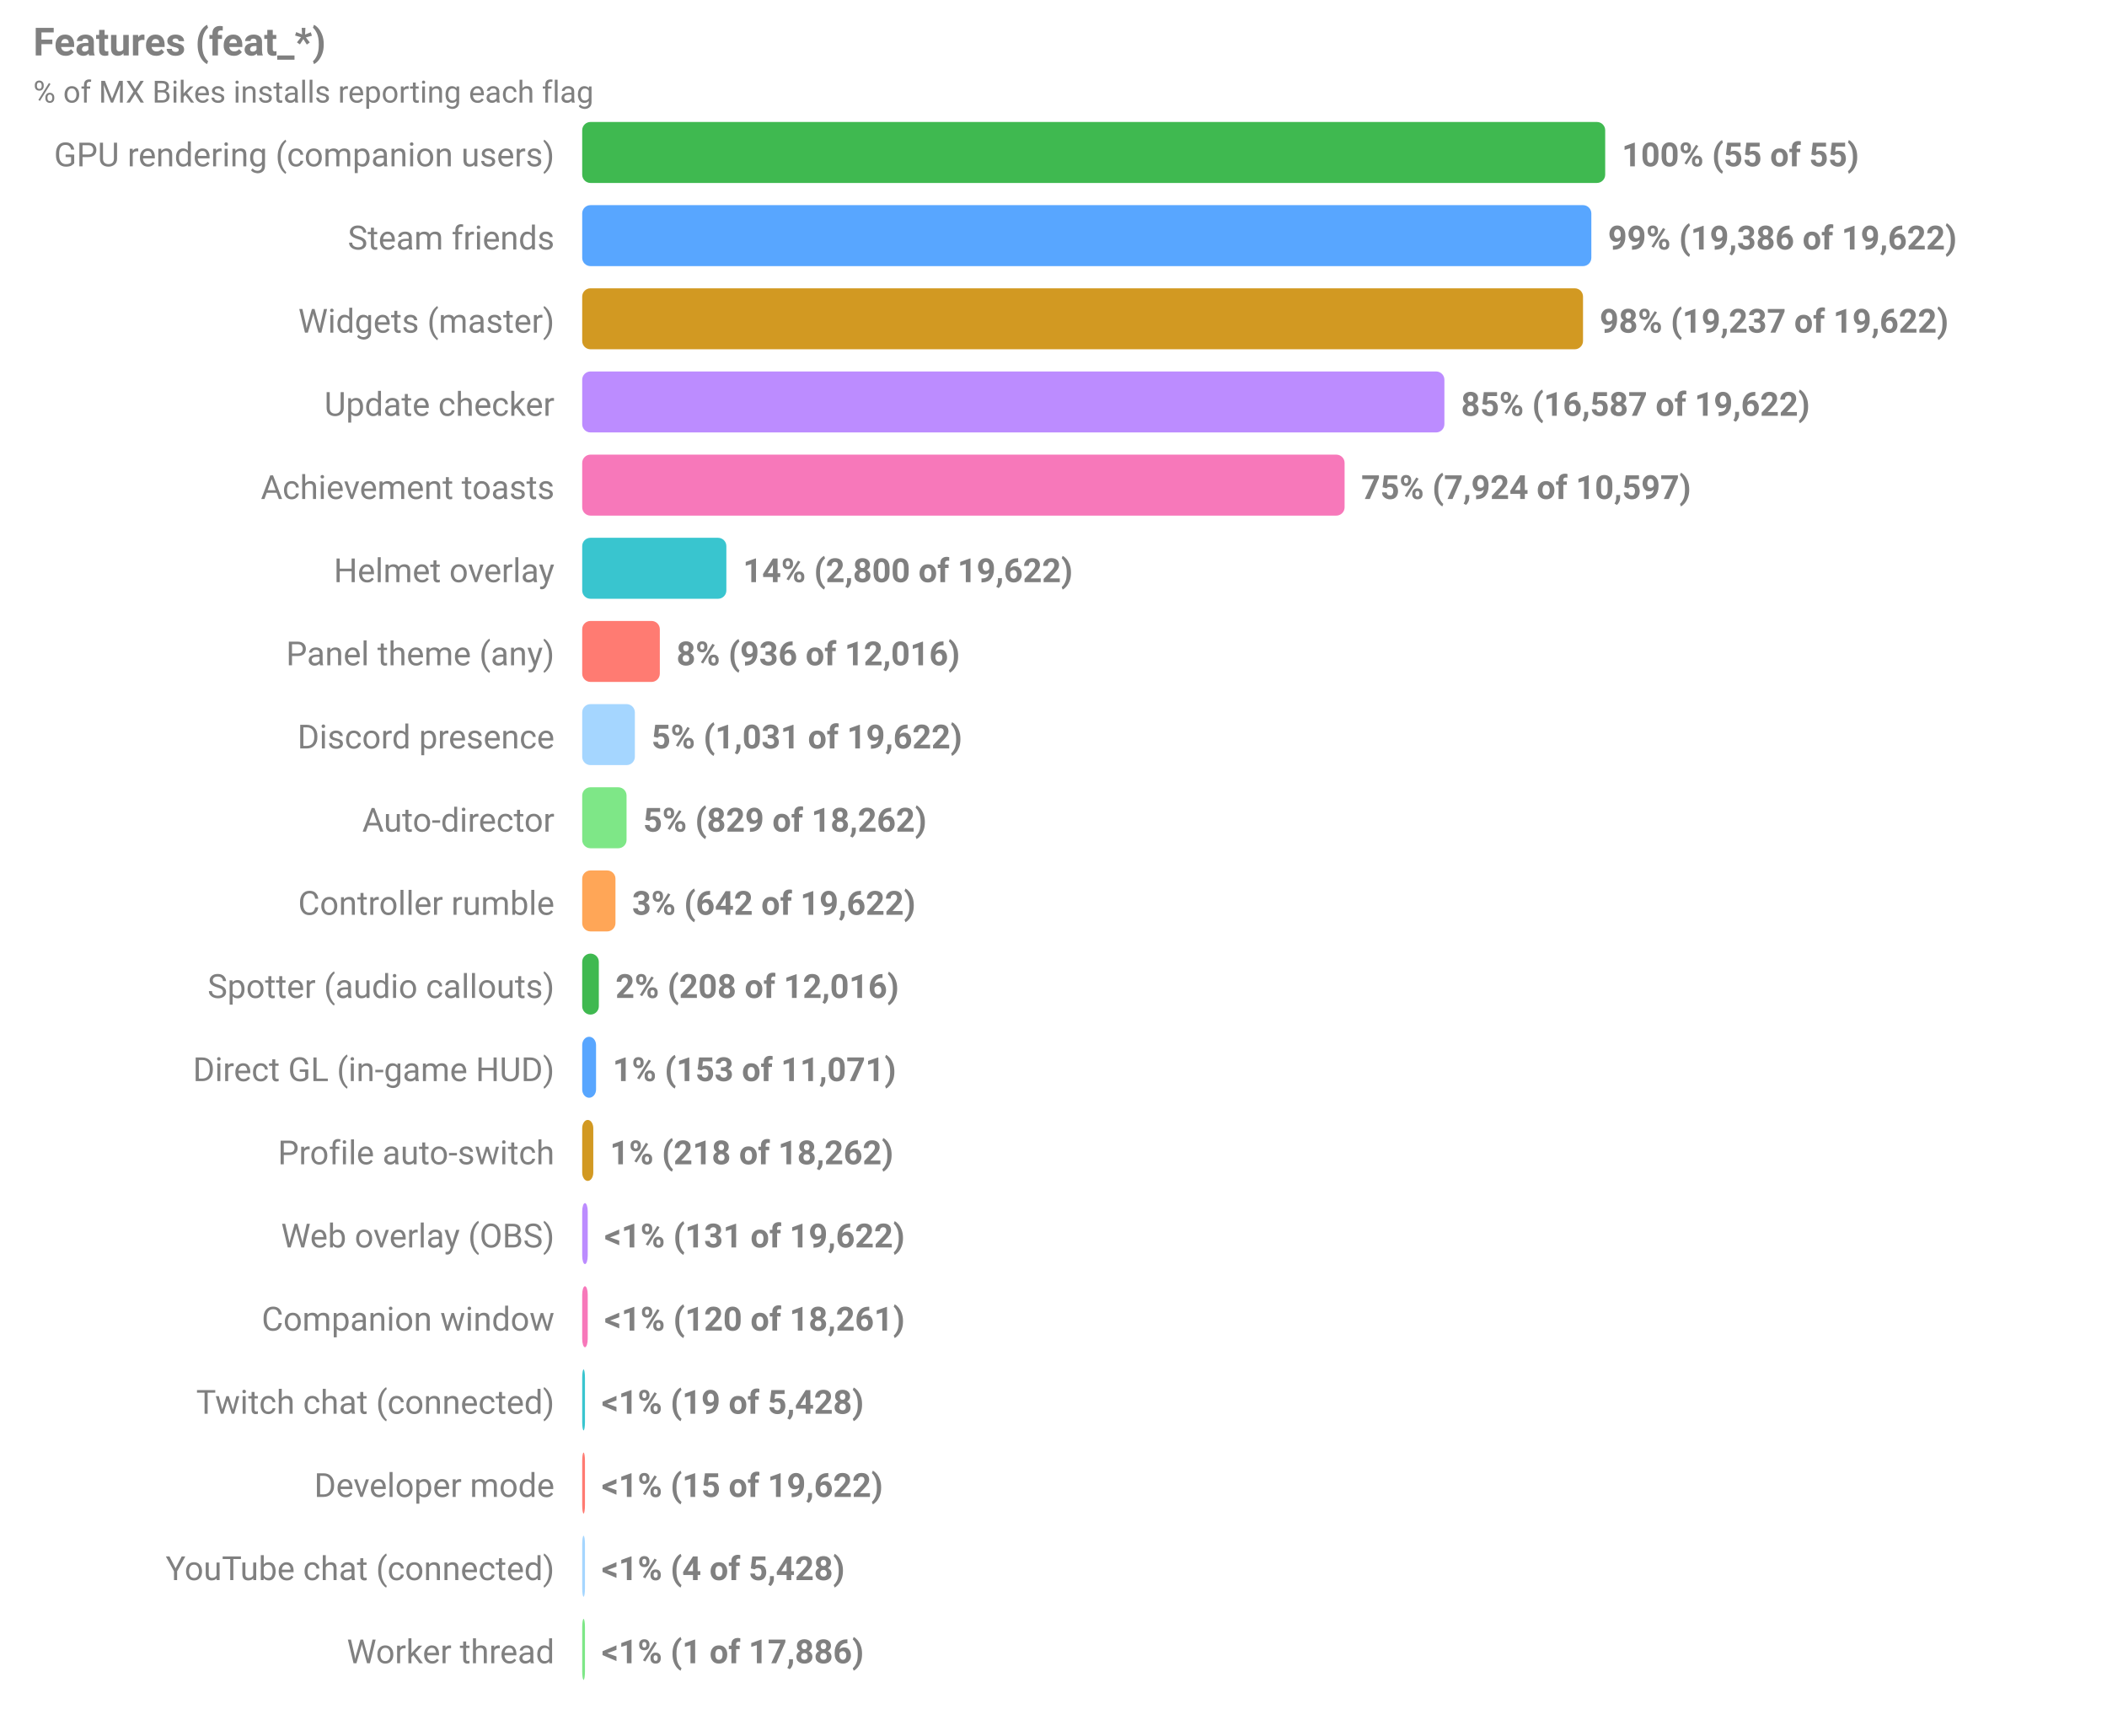
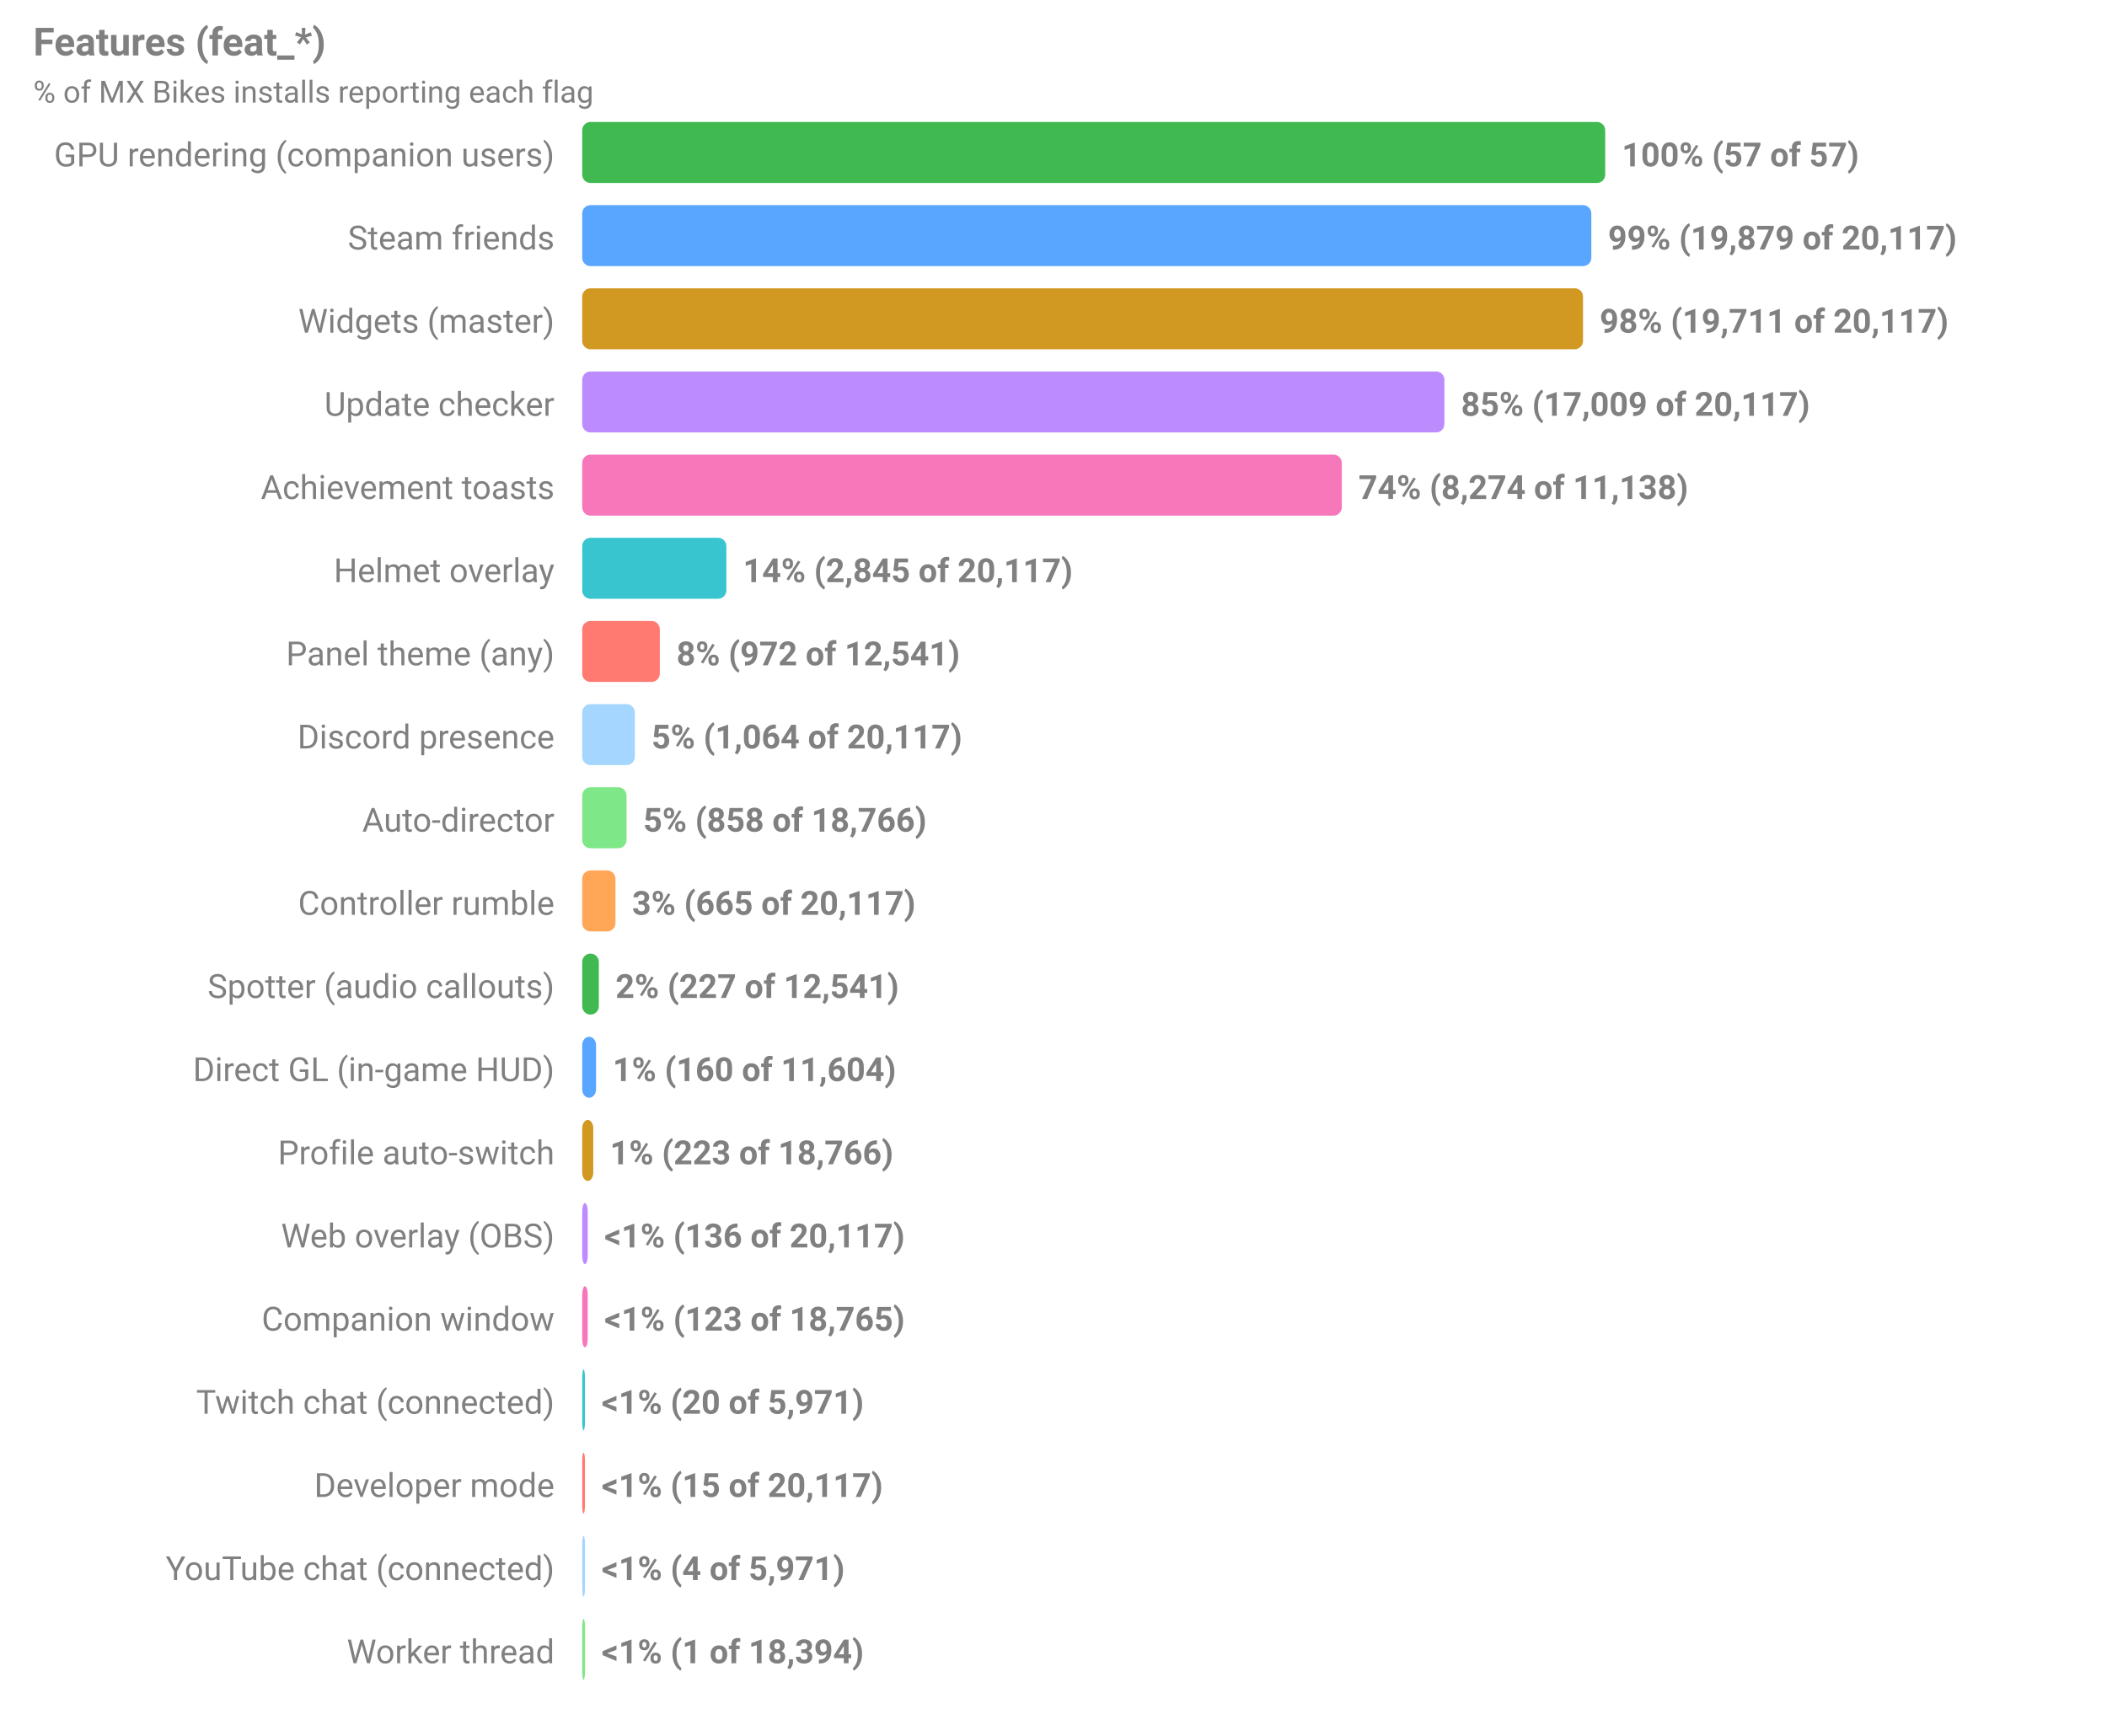
<svg xmlns="http://www.w3.org/2000/svg" width="760" height="626" viewBox="0 0 760 626" role="img" aria-label="Features (feat_*)">
  <style>
  text{font-family:-apple-system,BlinkMacSystemFont,'Segoe UI',Roboto,Helvetica,Arial,sans-serif}
  .grid{stroke:#808080;stroke-opacity:.3;stroke-width:1}
  .axis{stroke:#808080;stroke-width:1}
  .lbl{fill:#808080;font-size:12px}
  .val{fill:#808080;font-size:12px;font-weight:600}
  .title{fill:#808080;font-size:14px;font-weight:700}
  .sub{fill:#808080;font-size:11px}
  .gap{fill:#808080;opacity:.12}
  .gaplbl{fill:#808080;font-size:10px;opacity:.85}
  .ico{fill:#808080}
  .t1{fill:#e3b341}
  .t2{fill:#d29922}
  .t3{fill:#b7860b}
  .t4{fill:#946f0f}
</style>
  <text x="12" y="20" class="title">Features (feat_*)</text>
  <text x="12" y="37" class="sub">% of MX Bikes installs reporting each flag</text>
  <text x="200" y="60" class="lbl" text-anchor="end">GPU rendering (companion users)</text>
-   <rect x="210" y="44" width="369" height="22" rx="3" fill="#3fb950" data-tip="GPU rendering (companion users): 100% (55 of 55)" />
-   <text x="585" y="60" class="val">100% (55 of 55)</text>
+   <rect x="210" y="44" width="369" height="22" rx="3" fill="#3fb950" data-tip="GPU rendering (companion users): 100% (57 of 57)" />
+   <text x="585" y="60" class="val">100% (57 of 57)</text>
  <text x="200" y="90" class="lbl" text-anchor="end">Steam friends</text>
-   <rect x="210" y="74" width="364" height="22" rx="3" fill="#58a6ff" data-tip="Steam friends: 99% (19,386 of 19,622)" />
-   <text x="580" y="90" class="val">99% (19,386 of 19,622)</text>
+   <rect x="210" y="74" width="364" height="22" rx="3" fill="#58a6ff" data-tip="Steam friends: 99% (19,879 of 20,117)" />
+   <text x="580" y="90" class="val">99% (19,879 of 20,117)</text>
  <text x="200" y="120" class="lbl" text-anchor="end">Widgets (master)</text>
-   <rect x="210" y="104" width="361" height="22" rx="3" fill="#d29922" data-tip="Widgets (master): 98% (19,237 of 19,622)" />
-   <text x="577" y="120" class="val">98% (19,237 of 19,622)</text>
+   <rect x="210" y="104" width="361" height="22" rx="3" fill="#d29922" data-tip="Widgets (master): 98% (19,711 of 20,117)" />
+   <text x="577" y="120" class="val">98% (19,711 of 20,117)</text>
  <text x="200" y="150" class="lbl" text-anchor="end">Update checker</text>
-   <rect x="210" y="134" width="311" height="22" rx="3" fill="#bc8cff" data-tip="Update checker: 85% (16,587 of 19,622)" />
-   <text x="527" y="150" class="val">85% (16,587 of 19,622)</text>
+   <rect x="210" y="134" width="311" height="22" rx="3" fill="#bc8cff" data-tip="Update checker: 85% (17,009 of 20,117)" />
+   <text x="527" y="150" class="val">85% (17,009 of 20,117)</text>
  <text x="200" y="180" class="lbl" text-anchor="end">Achievement toasts</text>
-   <rect x="210" y="164" width="275" height="22" rx="3" fill="#f778ba" data-tip="Achievement toasts: 75% (7,924 of 10,597)" />
-   <text x="491" y="180" class="val">75% (7,924 of 10,597)</text>
+   <rect x="210" y="164" width="274" height="22" rx="3" fill="#f778ba" data-tip="Achievement toasts: 74% (8,274 of 11,138)" />
+   <text x="490" y="180" class="val">74% (8,274 of 11,138)</text>
  <text x="200" y="210" class="lbl" text-anchor="end">Helmet overlay</text>
-   <rect x="210" y="194" width="52" height="22" rx="3" fill="#39c5cf" data-tip="Helmet overlay: 14% (2,800 of 19,622)" />
-   <text x="268" y="210" class="val">14% (2,800 of 19,622)</text>
+   <rect x="210" y="194" width="52" height="22" rx="3" fill="#39c5cf" data-tip="Helmet overlay: 14% (2,845 of 20,117)" />
+   <text x="268" y="210" class="val">14% (2,845 of 20,117)</text>
  <text x="200" y="240" class="lbl" text-anchor="end">Panel theme (any)</text>
-   <rect x="210" y="224" width="28" height="22" rx="3" fill="#ff7b72" data-tip="Panel theme (any): 8% (936 of 12,016)" />
-   <text x="244" y="240" class="val">8% (936 of 12,016)</text>
+   <rect x="210" y="224" width="28" height="22" rx="3" fill="#ff7b72" data-tip="Panel theme (any): 8% (972 of 12,541)" />
+   <text x="244" y="240" class="val">8% (972 of 12,541)</text>
  <text x="200" y="270" class="lbl" text-anchor="end">Discord presence</text>
-   <rect x="210" y="254" width="19" height="22" rx="3" fill="#a5d6ff" data-tip="Discord presence: 5% (1,031 of 19,622)" />
-   <text x="235" y="270" class="val">5% (1,031 of 19,622)</text>
+   <rect x="210" y="254" width="19" height="22" rx="3" fill="#a5d6ff" data-tip="Discord presence: 5% (1,064 of 20,117)" />
+   <text x="235" y="270" class="val">5% (1,064 of 20,117)</text>
  <text x="200" y="300" class="lbl" text-anchor="end">Auto-director</text>
-   <rect x="210" y="284" width="16" height="22" rx="3" fill="#7ee787" data-tip="Auto-director: 5% (829 of 18,262)" />
-   <text x="232" y="300" class="val">5% (829 of 18,262)</text>
+   <rect x="210" y="284" width="16" height="22" rx="3" fill="#7ee787" data-tip="Auto-director: 5% (858 of 18,766)" />
+   <text x="232" y="300" class="val">5% (858 of 18,766)</text>
  <text x="200" y="330" class="lbl" text-anchor="end">Controller rumble</text>
-   <rect x="210" y="314" width="12" height="22" rx="3" fill="#ffa657" data-tip="Controller rumble: 3% (642 of 19,622)" />
-   <text x="228" y="330" class="val">3% (642 of 19,622)</text>
+   <rect x="210" y="314" width="12" height="22" rx="3" fill="#ffa657" data-tip="Controller rumble: 3% (665 of 20,117)" />
+   <text x="228" y="330" class="val">3% (665 of 20,117)</text>
  <text x="200" y="360" class="lbl" text-anchor="end">Spotter (audio callouts)</text>
-   <rect x="210" y="344" width="6" height="22" rx="3" fill="#3fb950" data-tip="Spotter (audio callouts): 2% (208 of 12,016)" />
-   <text x="222" y="360" class="val">2% (208 of 12,016)</text>
+   <rect x="210" y="344" width="6" height="22" rx="3" fill="#3fb950" data-tip="Spotter (audio callouts): 2% (227 of 12,541)" />
+   <text x="222" y="360" class="val">2% (227 of 12,541)</text>
  <text x="200" y="390" class="lbl" text-anchor="end">Direct GL (in-game HUD)</text>
-   <rect x="210" y="374" width="5" height="22" rx="3" fill="#58a6ff" data-tip="Direct GL (in-game HUD): 1% (153 of 11,071)" />
-   <text x="221" y="390" class="val">1% (153 of 11,071)</text>
+   <rect x="210" y="374" width="5" height="22" rx="3" fill="#58a6ff" data-tip="Direct GL (in-game HUD): 1% (160 of 11,604)" />
+   <text x="221" y="390" class="val">1% (160 of 11,604)</text>
  <text x="200" y="420" class="lbl" text-anchor="end">Profile auto-switch</text>
-   <rect x="210" y="404" width="4" height="22" rx="3" fill="#d29922" data-tip="Profile auto-switch: 1% (218 of 18,262)" />
-   <text x="220" y="420" class="val">1% (218 of 18,262)</text>
+   <rect x="210" y="404" width="4" height="22" rx="3" fill="#d29922" data-tip="Profile auto-switch: 1% (223 of 18,766)" />
+   <text x="220" y="420" class="val">1% (223 of 18,766)</text>
  <text x="200" y="450" class="lbl" text-anchor="end">Web overlay (OBS)</text>
-   <rect x="210" y="434" width="2" height="22" rx="3" fill="#bc8cff" data-tip="Web overlay (OBS): &lt;1% (131 of 19,622)" />
-   <text x="218" y="450" class="val">&lt;1% (131 of 19,622)</text>
+   <rect x="210" y="434" width="2" height="22" rx="3" fill="#bc8cff" data-tip="Web overlay (OBS): &lt;1% (136 of 20,117)" />
+   <text x="218" y="450" class="val">&lt;1% (136 of 20,117)</text>
  <text x="200" y="480" class="lbl" text-anchor="end">Companion window</text>
-   <rect x="210" y="464" width="2" height="22" rx="3" fill="#f778ba" data-tip="Companion window: &lt;1% (120 of 18,261)" />
-   <text x="218" y="480" class="val">&lt;1% (120 of 18,261)</text>
+   <rect x="210" y="464" width="2" height="22" rx="3" fill="#f778ba" data-tip="Companion window: &lt;1% (123 of 18,765)" />
+   <text x="218" y="480" class="val">&lt;1% (123 of 18,765)</text>
  <text x="200" y="510" class="lbl" text-anchor="end">Twitch chat (connected)</text>
-   <rect x="210" y="494" width="1" height="22" rx="3" fill="#39c5cf" data-tip="Twitch chat (connected): &lt;1% (19 of 5,428)" />
-   <text x="217" y="510" class="val">&lt;1% (19 of 5,428)</text>
+   <rect x="210" y="494" width="1" height="22" rx="3" fill="#39c5cf" data-tip="Twitch chat (connected): &lt;1% (20 of 5,971)" />
+   <text x="217" y="510" class="val">&lt;1% (20 of 5,971)</text>
  <text x="200" y="540" class="lbl" text-anchor="end">Developer mode</text>
-   <rect x="210" y="524" width="1" height="22" rx="3" fill="#ff7b72" data-tip="Developer mode: &lt;1% (15 of 19,622)" />
-   <text x="217" y="540" class="val">&lt;1% (15 of 19,622)</text>
+   <rect x="210" y="524" width="1" height="22" rx="3" fill="#ff7b72" data-tip="Developer mode: &lt;1% (15 of 20,117)" />
+   <text x="217" y="540" class="val">&lt;1% (15 of 20,117)</text>
  <text x="200" y="570" class="lbl" text-anchor="end">YouTube chat (connected)</text>
-   <rect x="210" y="554" width="1" height="22" rx="3" fill="#a5d6ff" data-tip="YouTube chat (connected): &lt;1% (4 of 5,428)" />
-   <text x="217" y="570" class="val">&lt;1% (4 of 5,428)</text>
+   <rect x="210" y="554" width="1" height="22" rx="3" fill="#a5d6ff" data-tip="YouTube chat (connected): &lt;1% (4 of 5,971)" />
+   <text x="217" y="570" class="val">&lt;1% (4 of 5,971)</text>
  <text x="200" y="600" class="lbl" text-anchor="end">Worker thread</text>
-   <rect x="210" y="584" width="1" height="22" rx="3" fill="#7ee787" data-tip="Worker thread: &lt;1% (1 of 17,886)" />
-   <text x="217" y="600" class="val">&lt;1% (1 of 17,886)</text>
+   <rect x="210" y="584" width="1" height="22" rx="3" fill="#7ee787" data-tip="Worker thread: &lt;1% (1 of 18,394)" />
+   <text x="217" y="600" class="val">&lt;1% (1 of 18,394)</text>
</svg>
